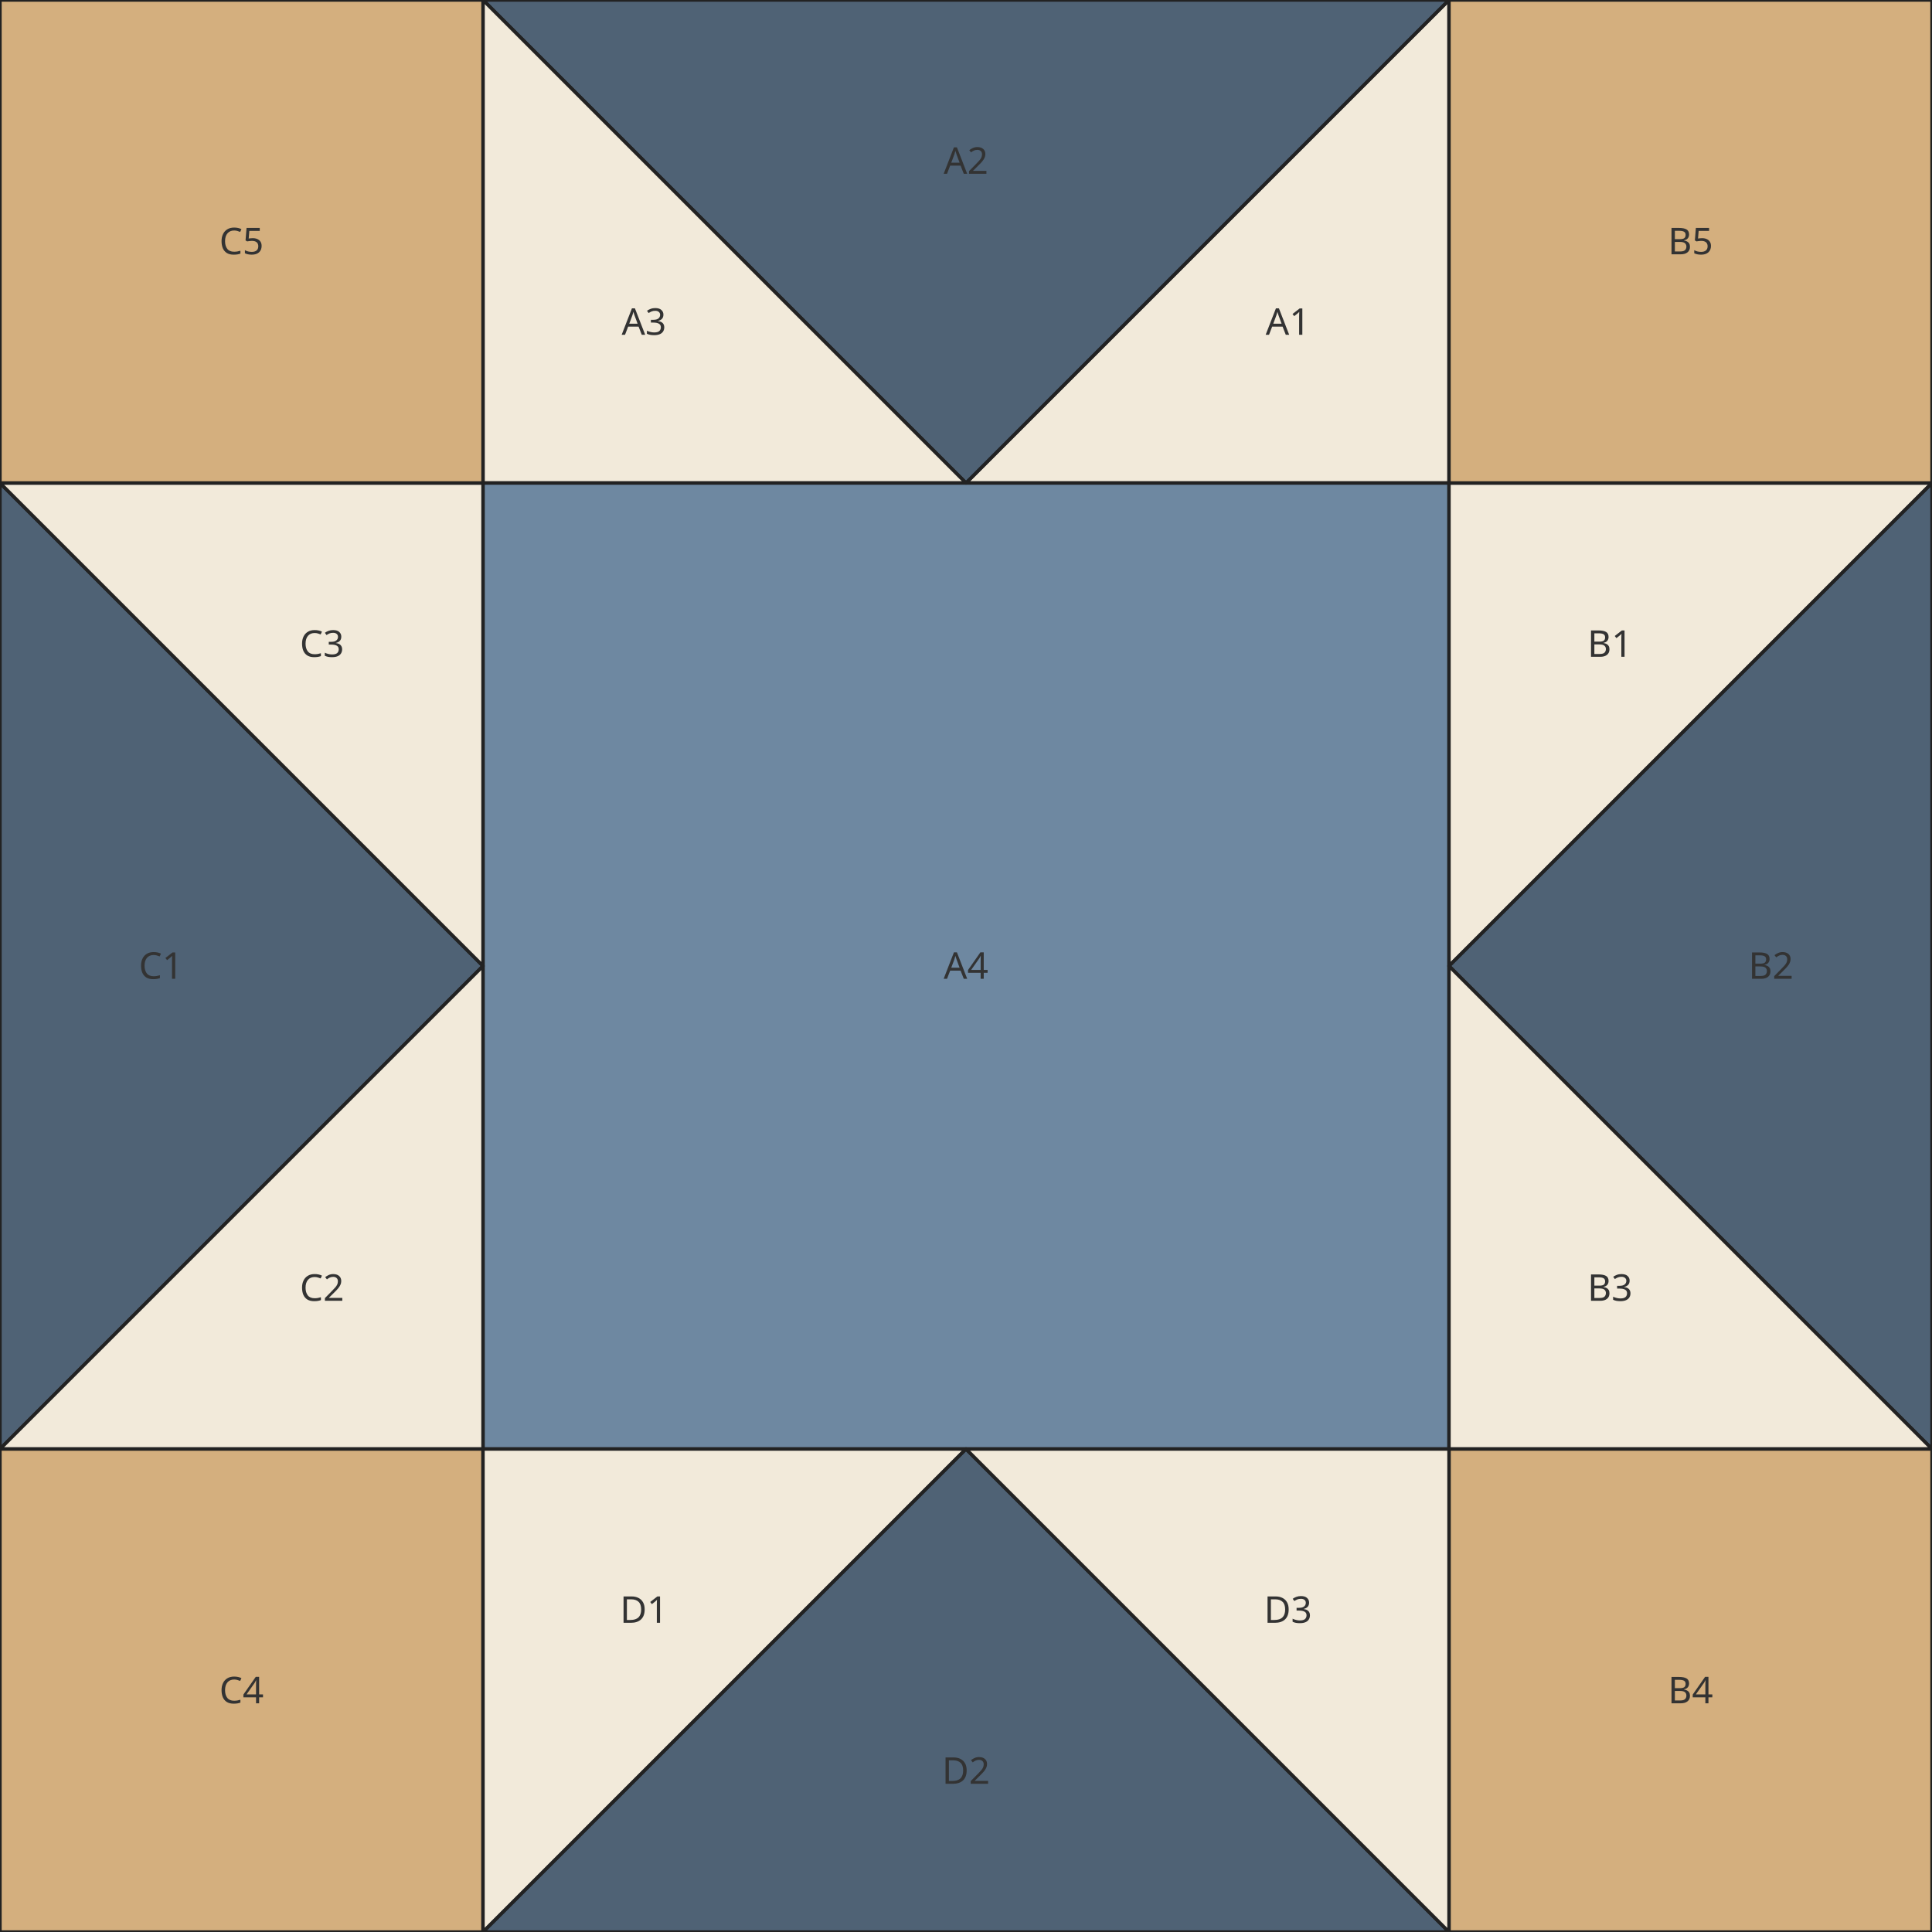
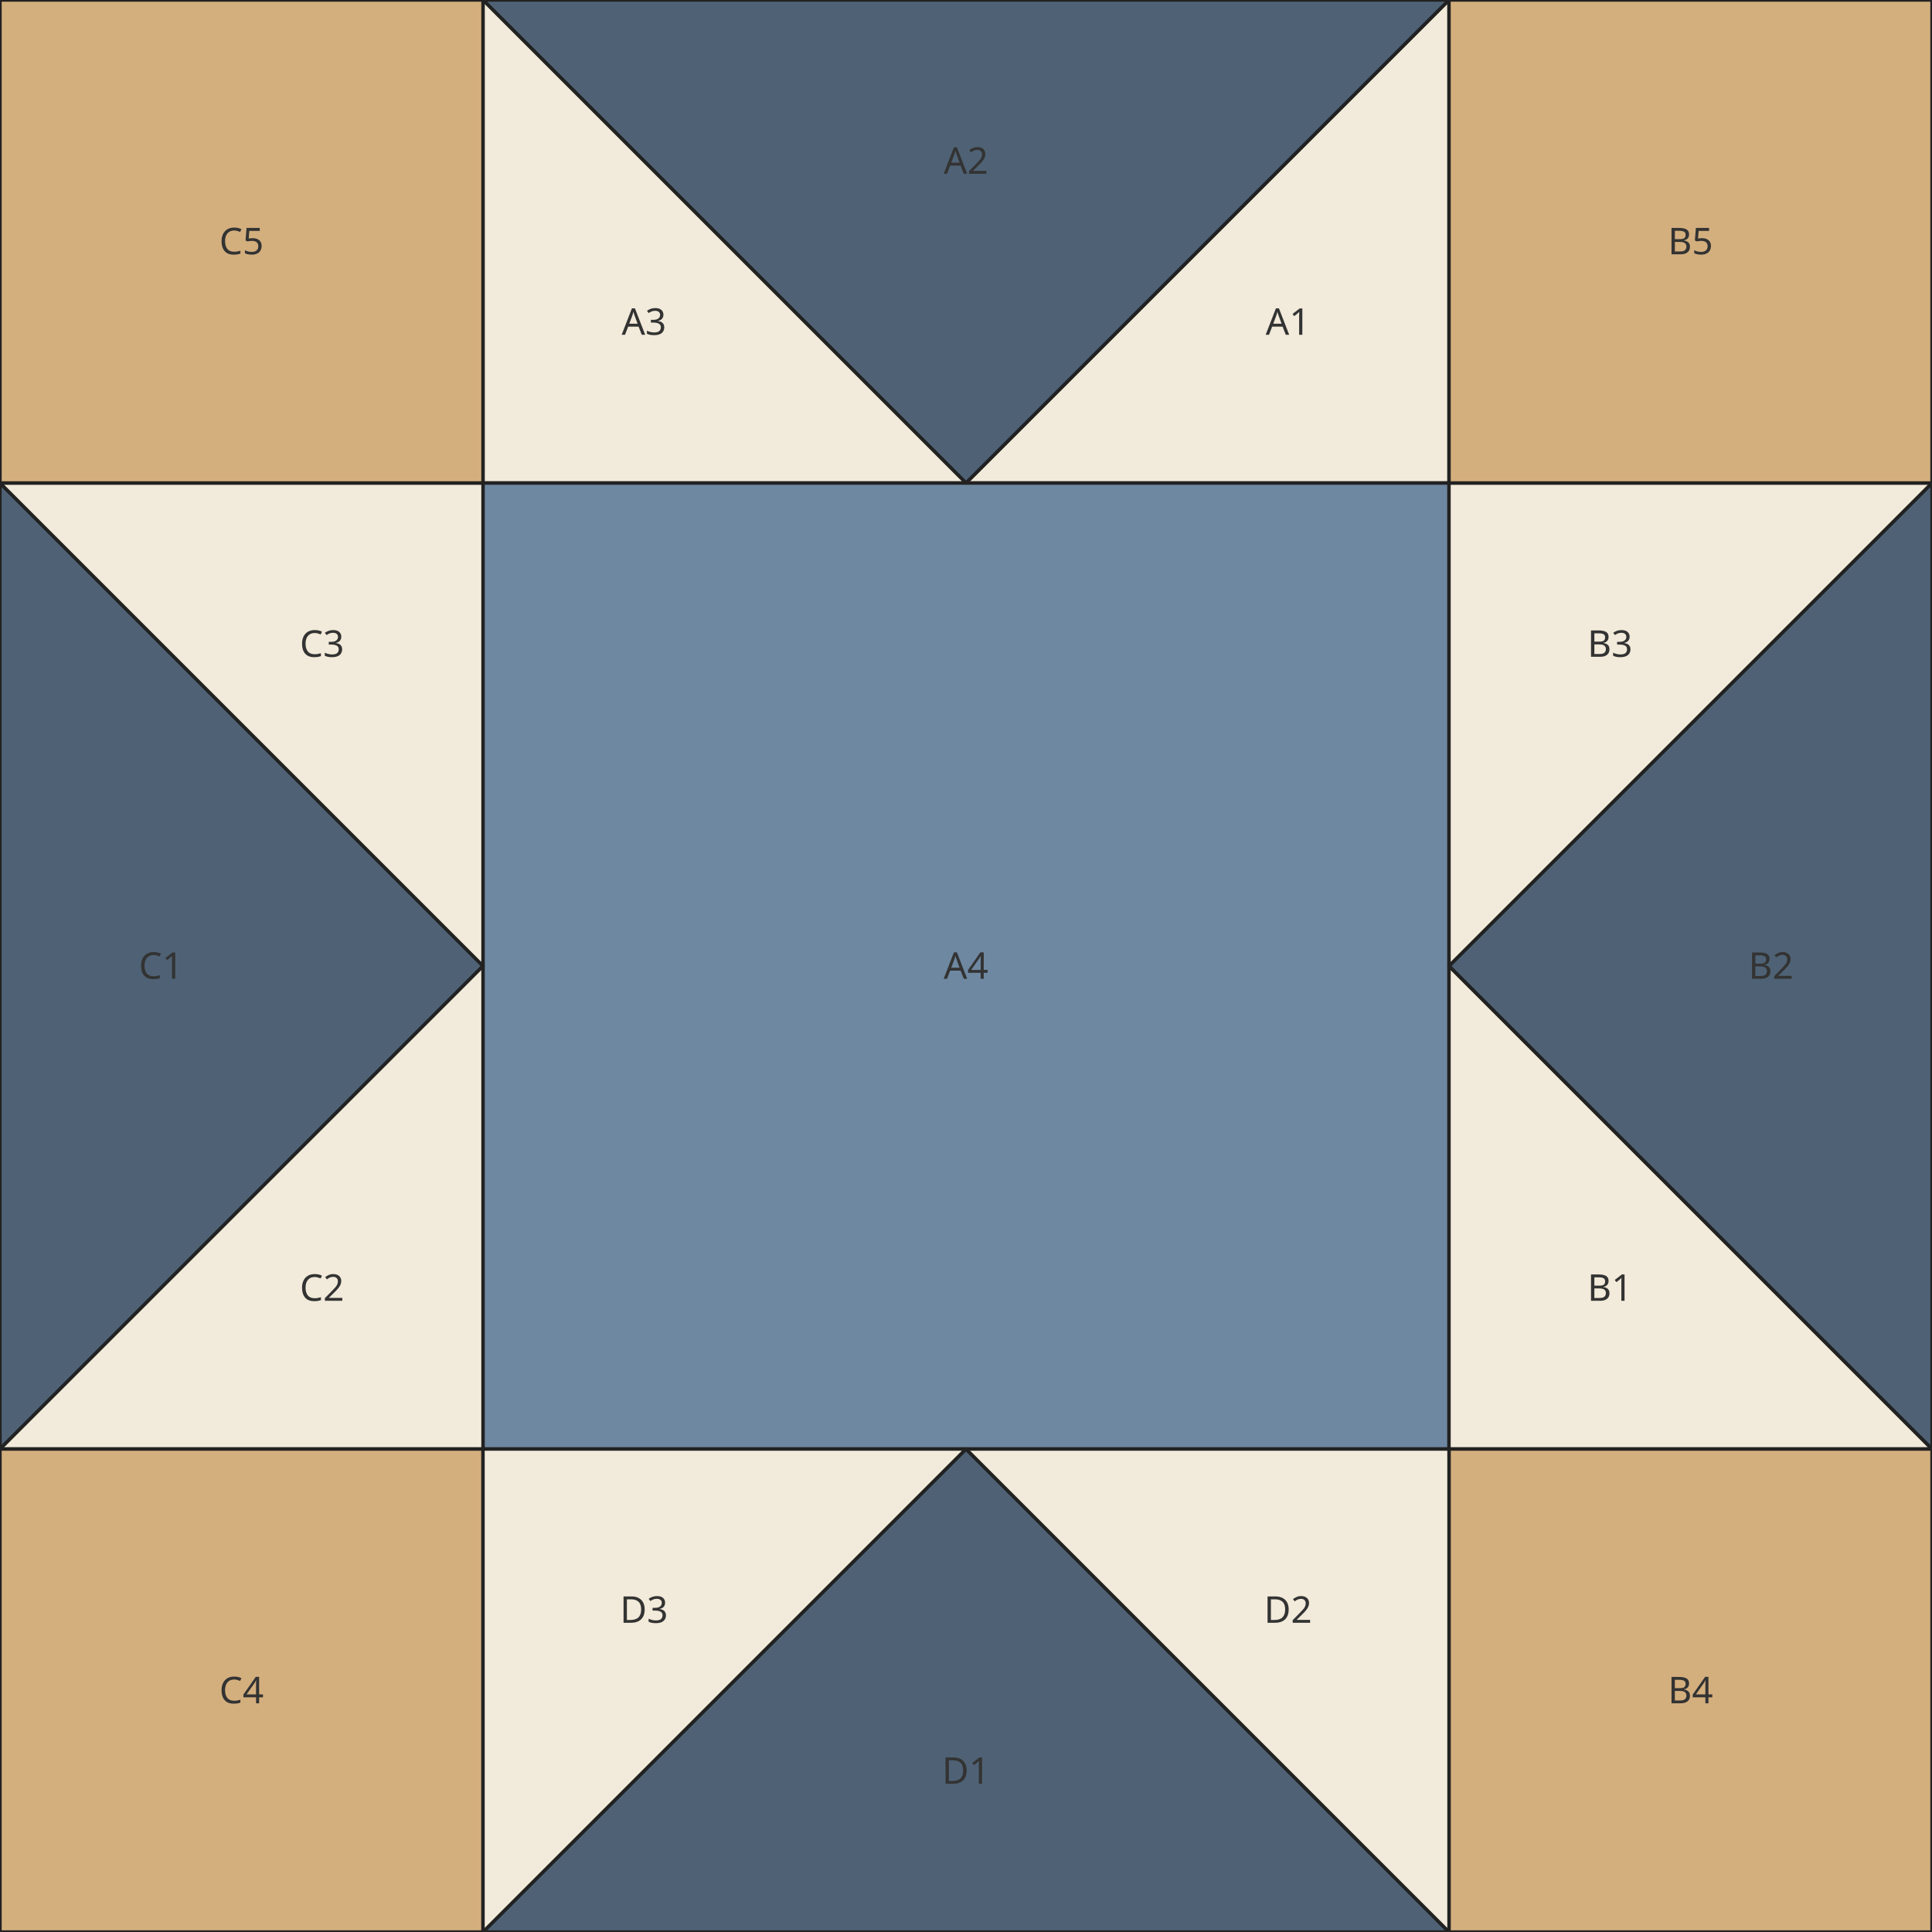
<svg xmlns="http://www.w3.org/2000/svg" width="576.0" height="576.0" viewBox="0 0 576.0 576.0" data-quilttools-block="1" data-quilttools-name="Sawtooth Star">
  <g id="fpp-quilttools-layer">
    <path d="M 432,0 L 432,144 L 288,144 Z" id="region-A1" style="fill:#EFE5D0;fill-opacity:0.80;stroke:#222222;stroke-width:1.0;stroke-linejoin:round" data-fpp-region-id="21" />
    <text x="384.00" y="96.00" style="font-size:11px;font-family:sans-serif;text-anchor:middle;dominant-baseline:middle;fill:#333333;pointer-events:none">A1</text>
    <path d="M 144,0 L 432,0 L 288,144 Z" id="region-A2" style="fill:#243B53;fill-opacity:0.80;stroke:#222222;stroke-width:1.0;stroke-linejoin:round" data-fpp-region-id="20" />
    <text x="288.00" y="48.00" style="font-size:11px;font-family:sans-serif;text-anchor:middle;dominant-baseline:middle;fill:#333333;pointer-events:none">A2</text>
    <path d="M 144,0 L 288,144 L 144,144 Z" id="region-A3" style="fill:#EFE5D0;fill-opacity:0.80;stroke:#222222;stroke-width:1.0;stroke-linejoin:round" data-fpp-region-id="18" />
    <text x="192.00" y="96.00" style="font-size:11px;font-family:sans-serif;text-anchor:middle;dominant-baseline:middle;fill:#333333;pointer-events:none">A3</text>
    <path d="M 432,144 L 432,432 L 144,432 L 144,144 Z" id="region-A4" style="fill:#4A6A8A;fill-opacity:0.80;stroke:#222222;stroke-width:1.0;stroke-linejoin:round" data-fpp-region-id="15" />
    <text x="288.00" y="288.00" style="font-size:11px;font-family:sans-serif;text-anchor:middle;dominant-baseline:middle;fill:#333333;pointer-events:none">A4</text>
-     <path d="M 576,144 L 432,288 L 432,144 Z" id="region-B1" style="fill:#EFE5D0;fill-opacity:0.80;stroke:#222222;stroke-width:1.0;stroke-linejoin:round" data-fpp-region-id="30" />
-     <text x="480.00" y="192.00" style="font-size:11px;font-family:sans-serif;text-anchor:middle;dominant-baseline:middle;fill:#333333;pointer-events:none">B1</text>
+     <path d="M 576,432 L 432,432 L 432,288 Z" id="region-B1" style="fill:#EFE5D0;fill-opacity:0.80;stroke:#222222;stroke-width:1.0;stroke-linejoin:round" data-fpp-region-id="33" />
+     <text x="480.00" y="384.00" style="font-size:11px;font-family:sans-serif;text-anchor:middle;dominant-baseline:middle;fill:#333333;pointer-events:none">B1</text>
    <path d="M 576,144 L 576,432 L 432,288 Z" id="region-B2" style="fill:#243B53;fill-opacity:0.80;stroke:#222222;stroke-width:1.0;stroke-linejoin:round" data-fpp-region-id="32" />
    <text x="528.00" y="288.00" style="font-size:11px;font-family:sans-serif;text-anchor:middle;dominant-baseline:middle;fill:#333333;pointer-events:none">B2</text>
-     <path d="M 576,432 L 432,432 L 432,288 Z" id="region-B3" style="fill:#EFE5D0;fill-opacity:0.80;stroke:#222222;stroke-width:1.0;stroke-linejoin:round" data-fpp-region-id="33" />
-     <text x="480.00" y="384.00" style="font-size:11px;font-family:sans-serif;text-anchor:middle;dominant-baseline:middle;fill:#333333;pointer-events:none">B3</text>
+     <path d="M 576,144 L 432,288 L 432,144 Z" id="region-B3" style="fill:#EFE5D0;fill-opacity:0.80;stroke:#222222;stroke-width:1.0;stroke-linejoin:round" data-fpp-region-id="30" />
+     <text x="480.00" y="192.00" style="font-size:11px;font-family:sans-serif;text-anchor:middle;dominant-baseline:middle;fill:#333333;pointer-events:none">B3</text>
    <path d="M 576,432 L 576,576 L 432,576 L 432,432 Z" id="region-B4" style="fill:#C99B5E;fill-opacity:0.80;stroke:#222222;stroke-width:1.0;stroke-linejoin:round" data-fpp-region-id="16" />
    <text x="504.00" y="504.00" style="font-size:11px;font-family:sans-serif;text-anchor:middle;dominant-baseline:middle;fill:#333333;pointer-events:none">B4</text>
    <path d="M 432,0 L 576,0 L 576,144 L 432,144 Z" id="region-B5" style="fill:#C99B5E;fill-opacity:0.80;stroke:#222222;stroke-width:1.0;stroke-linejoin:round" data-fpp-region-id="11" />
    <text x="504.00" y="72.00" style="font-size:11px;font-family:sans-serif;text-anchor:middle;dominant-baseline:middle;fill:#333333;pointer-events:none">B5</text>
    <path d="M 144,288 L 0,432 L 0,144 Z" id="region-C1" style="fill:#243B53;fill-opacity:0.80;stroke:#222222;stroke-width:1.0;stroke-linejoin:round" data-fpp-region-id="29" />
    <text x="48.00" y="288.00" style="font-size:11px;font-family:sans-serif;text-anchor:middle;dominant-baseline:middle;fill:#333333;pointer-events:none">C1</text>
    <path d="M 144,288 L 144,432 L 0,432 Z" id="region-C2" style="fill:#EFE5D0;fill-opacity:0.80;stroke:#222222;stroke-width:1.0;stroke-linejoin:round" data-fpp-region-id="28" />
    <text x="96.00" y="384.00" style="font-size:11px;font-family:sans-serif;text-anchor:middle;dominant-baseline:middle;fill:#333333;pointer-events:none">C2</text>
    <path d="M 144,144 L 144,288 L 0,144 Z" id="region-C3" style="fill:#EFE5D0;fill-opacity:0.80;stroke:#222222;stroke-width:1.0;stroke-linejoin:round" data-fpp-region-id="27" />
    <text x="96.00" y="192.00" style="font-size:11px;font-family:sans-serif;text-anchor:middle;dominant-baseline:middle;fill:#333333;pointer-events:none">C3</text>
    <path d="M 144,432 L 144,576 L 0,576 L 0,432 Z" id="region-C4" style="fill:#C99B5E;fill-opacity:0.80;stroke:#222222;stroke-width:1.0;stroke-linejoin:round" data-fpp-region-id="12" />
    <text x="72.00" y="504.00" style="font-size:11px;font-family:sans-serif;text-anchor:middle;dominant-baseline:middle;fill:#333333;pointer-events:none">C4</text>
    <path d="M 0,0 L 144,0 L 144,144 L 0,144 Z" id="region-C5" style="fill:#C99B5E;fill-opacity:0.80;stroke:#222222;stroke-width:1.0;stroke-linejoin:round" data-fpp-region-id="7" />
    <text x="72.00" y="72.00" style="font-size:11px;font-family:sans-serif;text-anchor:middle;dominant-baseline:middle;fill:#333333;pointer-events:none">C5</text>
-     <path d="M 144,576 L 144,432 L 288,432 Z" id="region-D1" style="fill:#EFE5D0;fill-opacity:0.80;stroke:#222222;stroke-width:1.0;stroke-linejoin:round" data-fpp-region-id="23" />
-     <text x="192.00" y="480.00" style="font-size:11px;font-family:sans-serif;text-anchor:middle;dominant-baseline:middle;fill:#333333;pointer-events:none">D1</text>
-     <path d="M 432,576 L 144,576 L 288,432 Z" id="region-D2" style="fill:#243B53;fill-opacity:0.80;stroke:#222222;stroke-width:1.0;stroke-linejoin:round" data-fpp-region-id="25" />
-     <text x="288.00" y="528.00" style="font-size:11px;font-family:sans-serif;text-anchor:middle;dominant-baseline:middle;fill:#333333;pointer-events:none">D2</text>
-     <path d="M 432,432 L 432,576 L 288,432 Z" id="region-D3" style="fill:#EFE5D0;fill-opacity:0.80;stroke:#222222;stroke-width:1.0;stroke-linejoin:round" data-fpp-region-id="24" />
-     <text x="384.00" y="480.00" style="font-size:11px;font-family:sans-serif;text-anchor:middle;dominant-baseline:middle;fill:#333333;pointer-events:none">D3</text>
+     <path d="M 432,576 L 144,576 L 288,432 Z" id="region-D1" style="fill:#243B53;fill-opacity:0.80;stroke:#222222;stroke-width:1.0;stroke-linejoin:round" data-fpp-region-id="25" />
+     <text x="288.00" y="528.00" style="font-size:11px;font-family:sans-serif;text-anchor:middle;dominant-baseline:middle;fill:#333333;pointer-events:none">D1</text>
+     <path d="M 432,432 L 432,576 L 288,432 Z" id="region-D2" style="fill:#EFE5D0;fill-opacity:0.80;stroke:#222222;stroke-width:1.0;stroke-linejoin:round" data-fpp-region-id="24" />
+     <text x="384.00" y="480.00" style="font-size:11px;font-family:sans-serif;text-anchor:middle;dominant-baseline:middle;fill:#333333;pointer-events:none">D2</text>
+     <path d="M 144,576 L 144,432 L 288,432 Z" id="region-D3" style="fill:#EFE5D0;fill-opacity:0.80;stroke:#222222;stroke-width:1.0;stroke-linejoin:round" data-fpp-region-id="23" />
+     <text x="192.00" y="480.00" style="font-size:11px;font-family:sans-serif;text-anchor:middle;dominant-baseline:middle;fill:#333333;pointer-events:none">D3</text>
  </g>
</svg>
